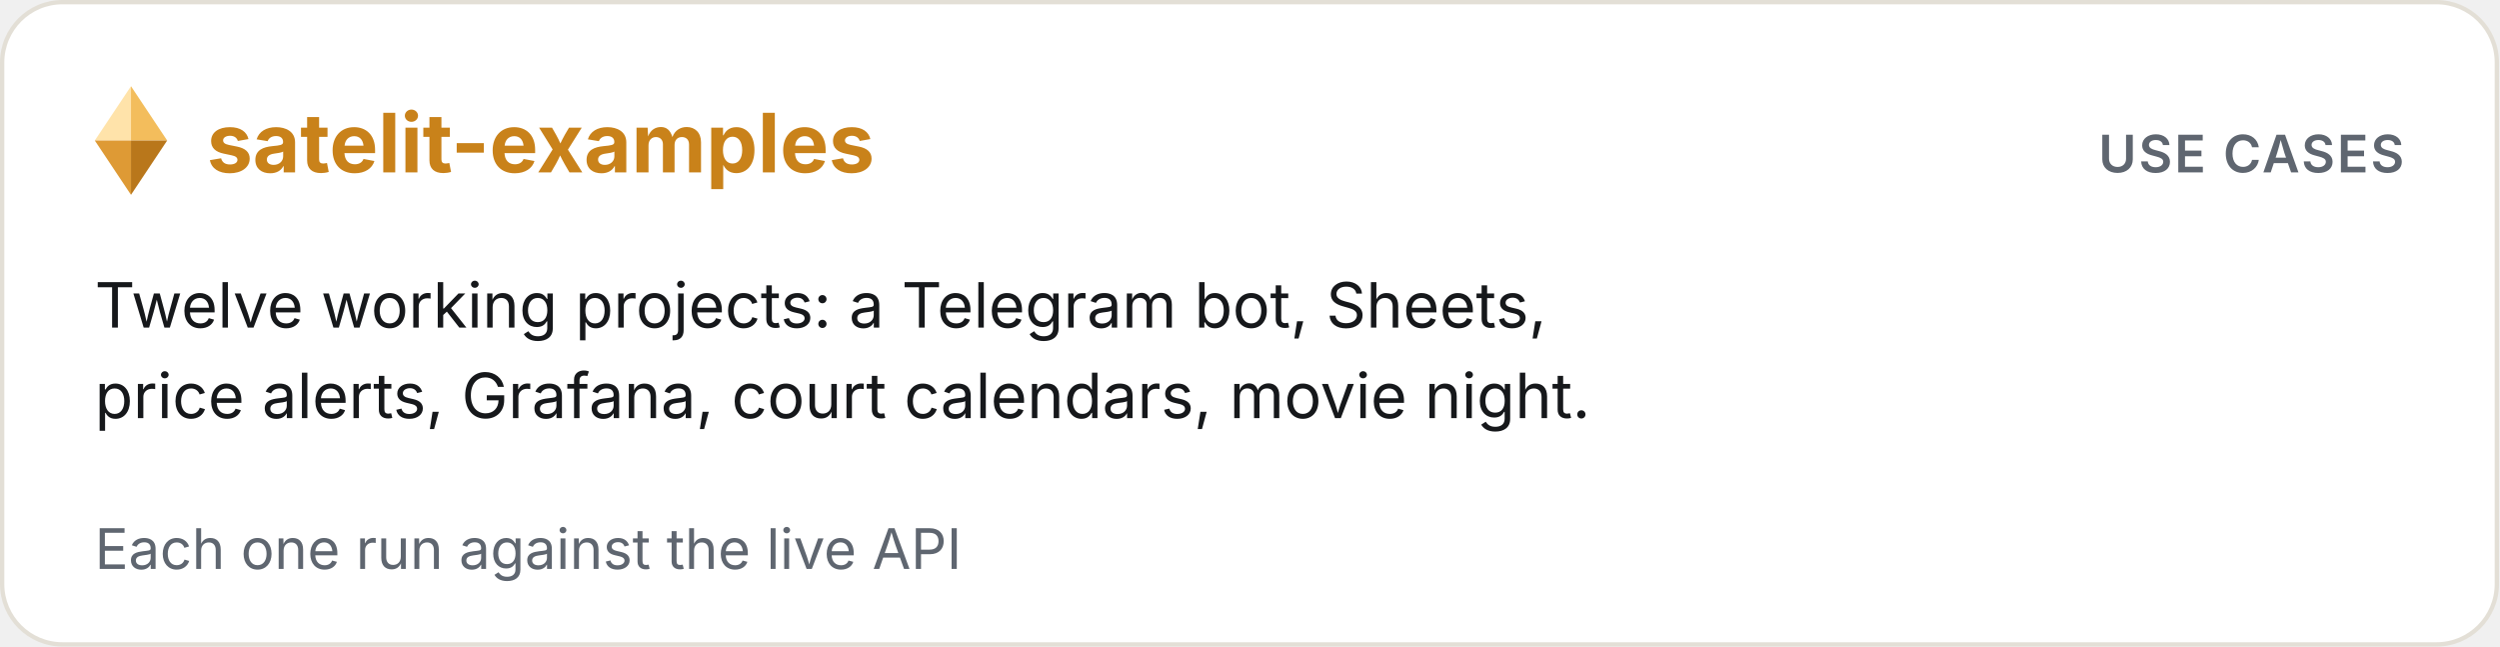
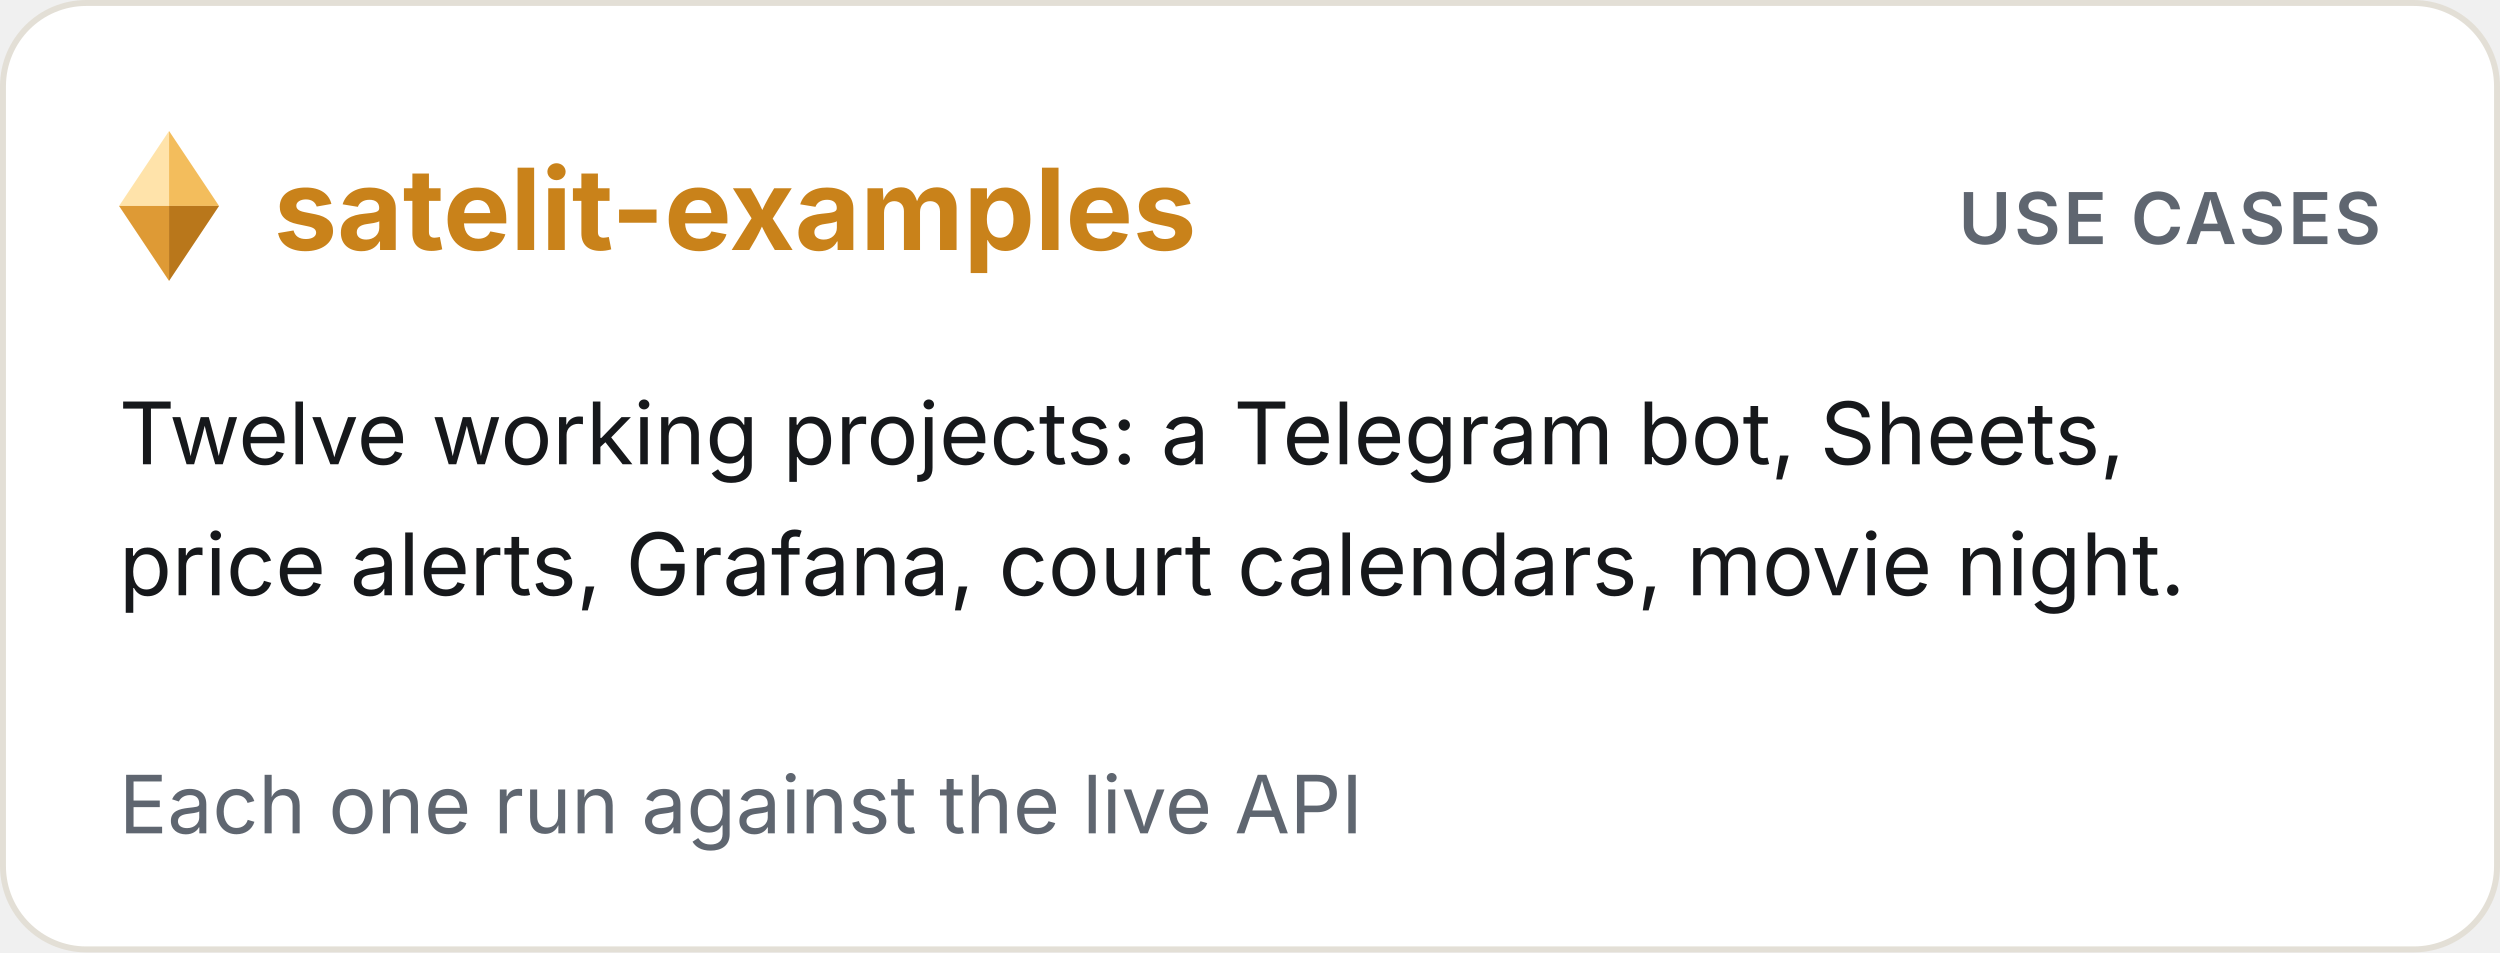
- <svg xmlns="http://www.w3.org/2000/svg" width="580" height="150" viewBox="0 0 580 150" role="img" aria-label="satelit-examples: Twelve working projects: a Telegram bot, Sheets, price alerts, Grafana, court calendars, movie night.">
-   <style>.n{font:700 19px -apple-system,BlinkMacSystemFont,'Segoe UI',Inter,Helvetica,Arial,sans-serif;fill:#C9821A}.d{font:400 14.5px -apple-system,BlinkMacSystemFont,'Segoe UI',Inter,Helvetica,Arial,sans-serif;fill:#16181B}.m{font:400 13px -apple-system,BlinkMacSystemFont,'Segoe UI',Inter,Helvetica,Arial,sans-serif;fill:#5F6670}.tag{font:600 12px -apple-system,BlinkMacSystemFont,'Segoe UI',Inter,Helvetica,Arial,sans-serif;fill:#5F6670;letter-spacing:.5px}
- .b{transition:none}.edge{stroke:#C9821A;stroke-opacity:0;animation:e 5s ease-in-out infinite 4s}@keyframes e{0%,70%,100%{stroke-opacity:0}85%{stroke-opacity:.6}}@media (prefers-reduced-motion:reduce){*{animation:none!important}}</style>
-   <rect x=".5" y=".5" width="579" height="149" rx="14" fill="#FFFFFF" stroke="#E3DFD6" />
-   <rect x=".5" y=".5" width="579" height="149" rx="14" fill="none" class="edge" stroke-width="1.5" />
-   <g transform="translate(22 20) scale(0.42)" class="">
+ <svg xmlns="http://www.w3.org/2000/svg" width="420" height="160" viewBox="0 0 420 160" role="img" aria-label="satelit-examples: Twelve working projects: a Telegram bot, Sheets, price alerts, Grafana, court calendars, movie night.">
+   <style>.n{font:700 19px -apple-system,BlinkMacSystemFont,'Segoe UI',Inter,Helvetica,Arial,sans-serif;fill:#C9821A}.d{font:400 14.5px -apple-system,BlinkMacSystemFont,'Segoe UI',Inter,Helvetica,Arial,sans-serif;fill:#16181B}.m{font:400 13.5px -apple-system,BlinkMacSystemFont,'Segoe UI',Inter,Helvetica,Arial,sans-serif;fill:#5F6670}.tag{font:600 12px -apple-system,BlinkMacSystemFont,'Segoe UI',Inter,Helvetica,Arial,sans-serif;fill:#5F6670;letter-spacing:.5px}
+ .edge{stroke:#C9821A;stroke-opacity:0;animation:e 5s ease-in-out infinite 4s}@keyframes e{0%,70%,100%{stroke-opacity:0}85%{stroke-opacity:.6}}@media (prefers-reduced-motion:reduce){*{animation:none!important}}</style>
+   <rect x=".5" y=".5" width="419" height="159" rx="14" fill="#FFFFFF" stroke="#E3DFD6" />
+   <rect x=".5" y=".5" width="419" height="159" rx="14" fill="none" class="edge" stroke-width="1.5" />
+   <g transform="translate(20 22) scale(0.42)" class="">
    <path d="M0 30L20 0L20 30Z" fill="#FFE3AA" />
    <path d="M20 0L40 30L20 30Z" fill="#F3BD5C" />
    <path d="M0 30L20 60L20 30Z" fill="#DE9A35" />
    <path d="M20 60L40 30L20 30Z" fill="#B9771B" />
  </g>
-   <text x="48" y="40" class="n">satelit-examples</text>
-   <text x="558" y="40" class="tag" text-anchor="end">USE CASES</text>
-   <text x="22" y="76" class="d">Twelve working projects: a Telegram bot, Sheets,</text>
-   <text x="22" y="97" class="d">price alerts, Grafana, court calendars, movie night.</text>
-   <text x="22" y="132" class="m">Each one run against the live API</text>
+   <text x="46" y="42" class="n">satelit-examples</text>
+   <text x="400" y="41" class="tag" text-anchor="end">USE CASES</text>
+   <text x="20" y="78" class="d">Twelve working projects: a Telegram bot, Sheets,</text>
+   <text x="20" y="100" class="d">price alerts, Grafana, court calendars, movie night.</text>
+   <text x="20" y="140" class="m">Each one run against the live API</text>
</svg>
